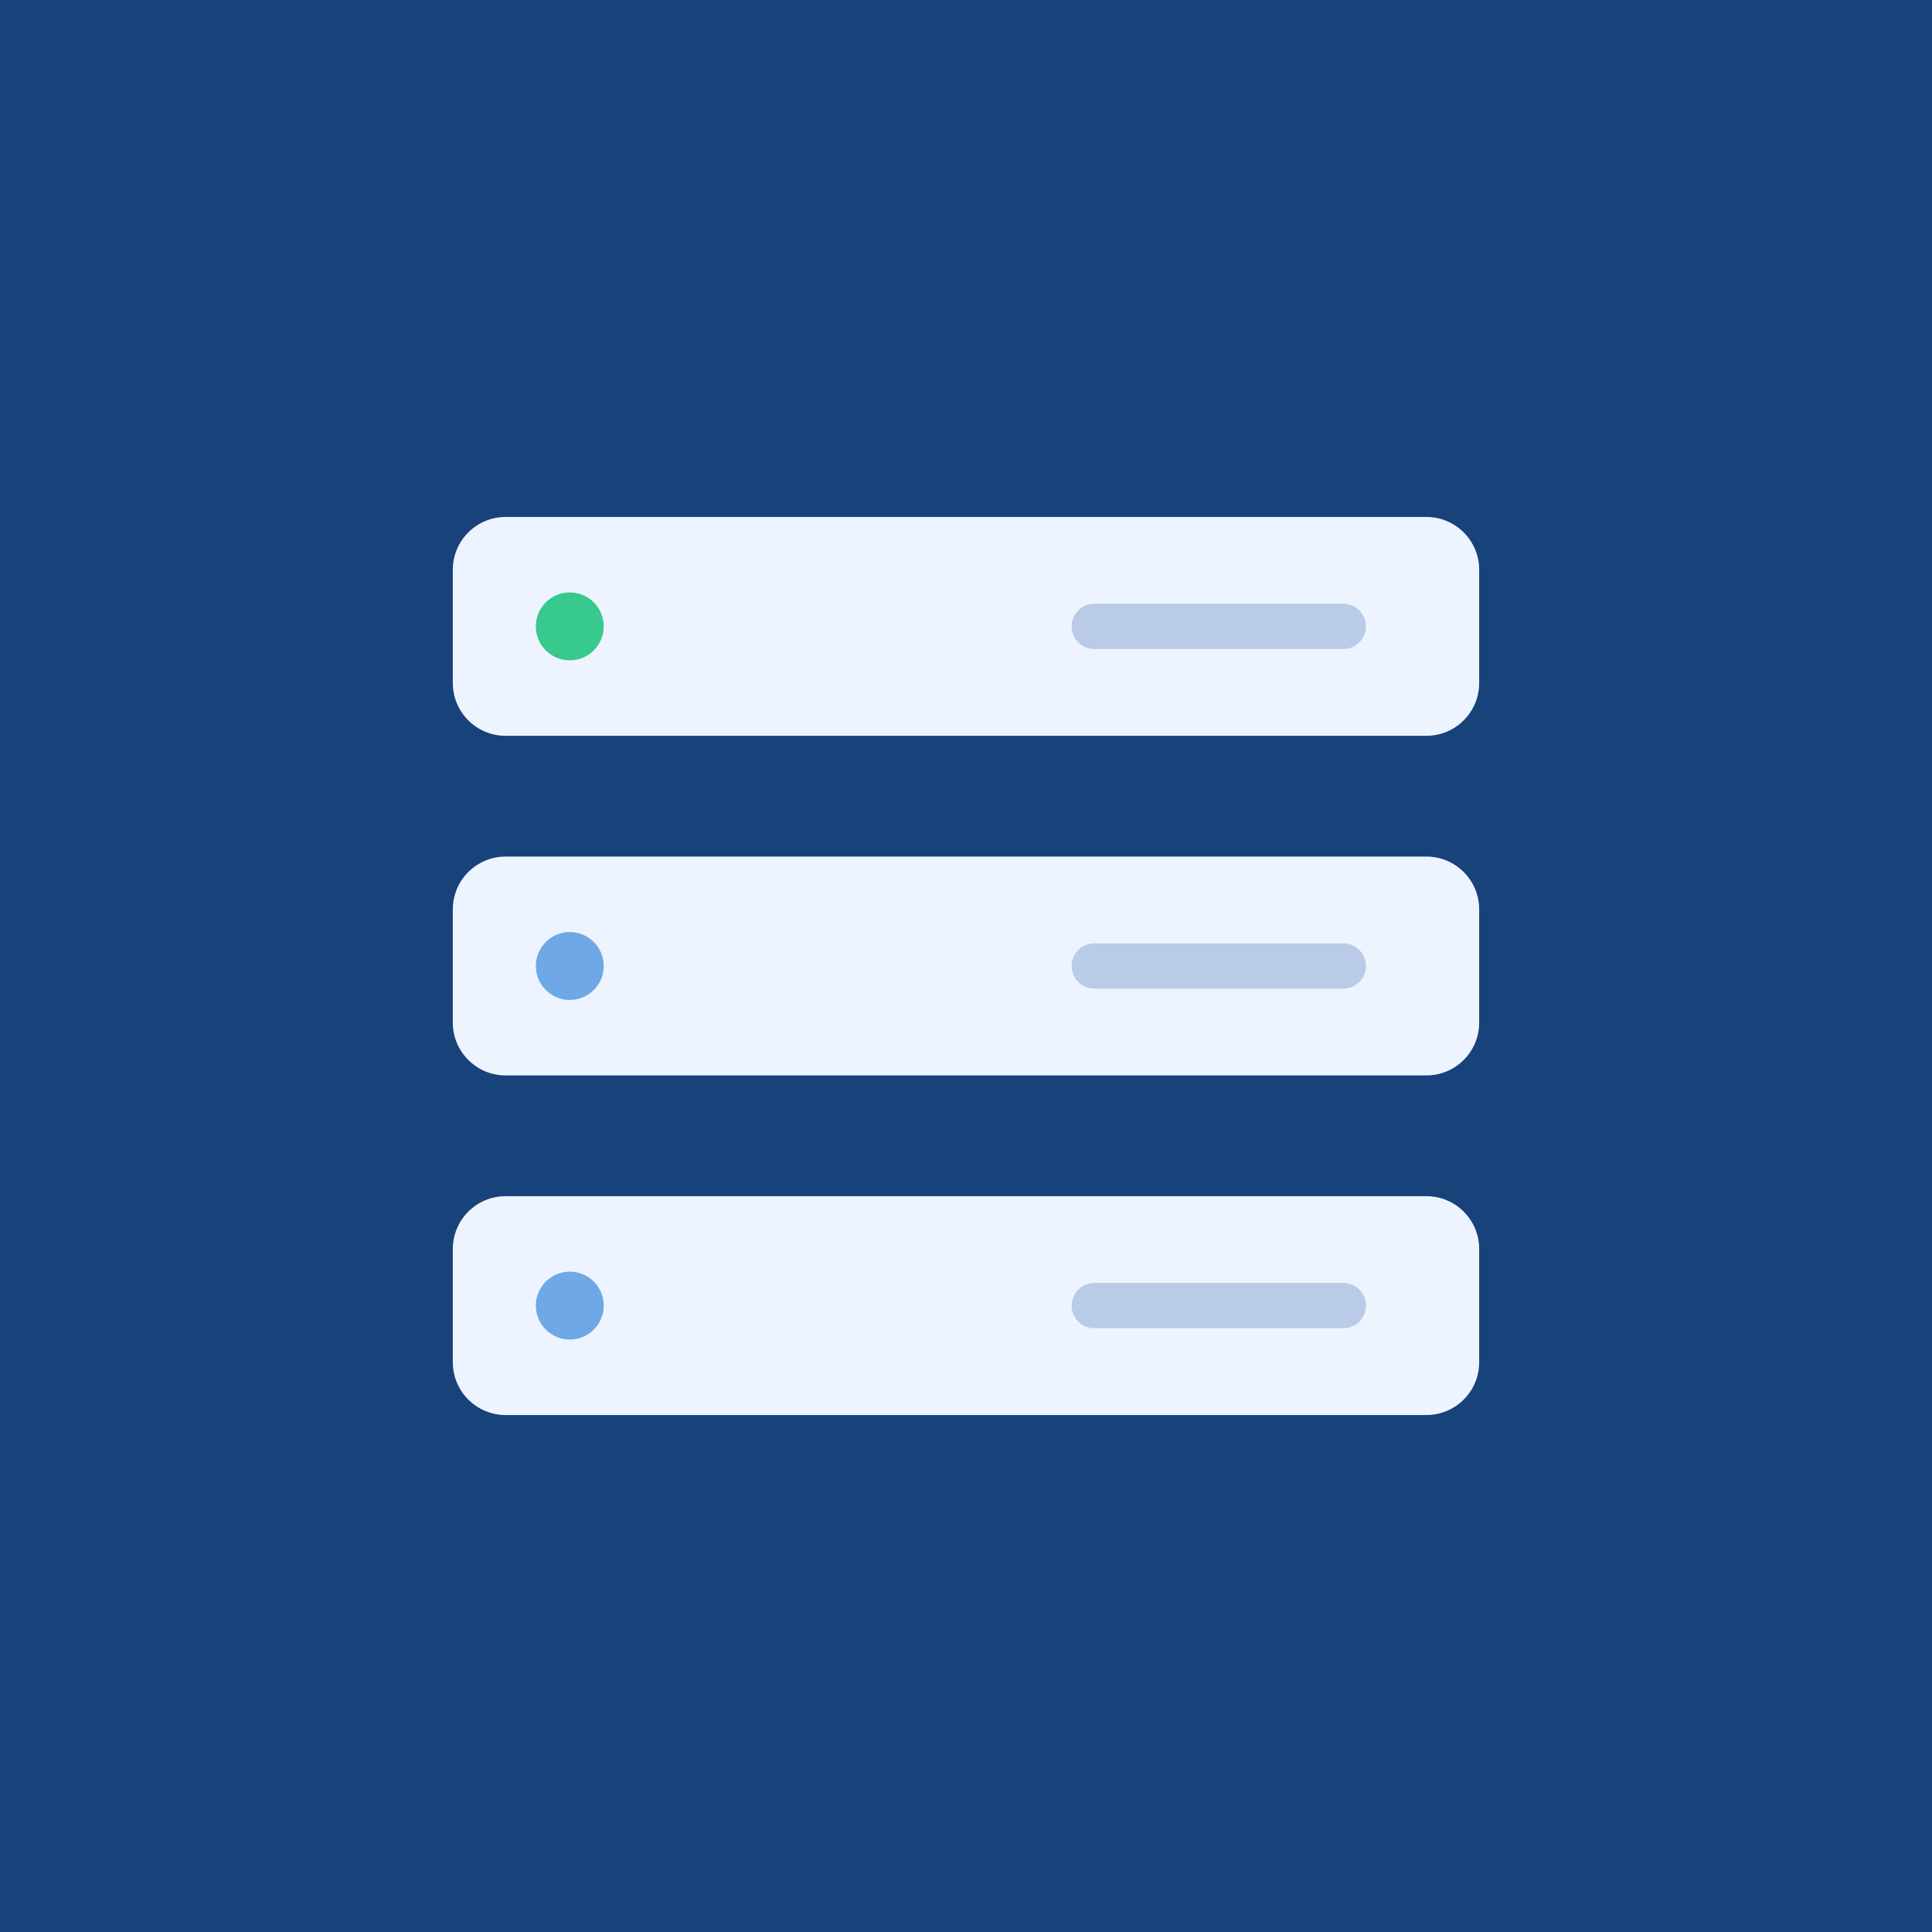
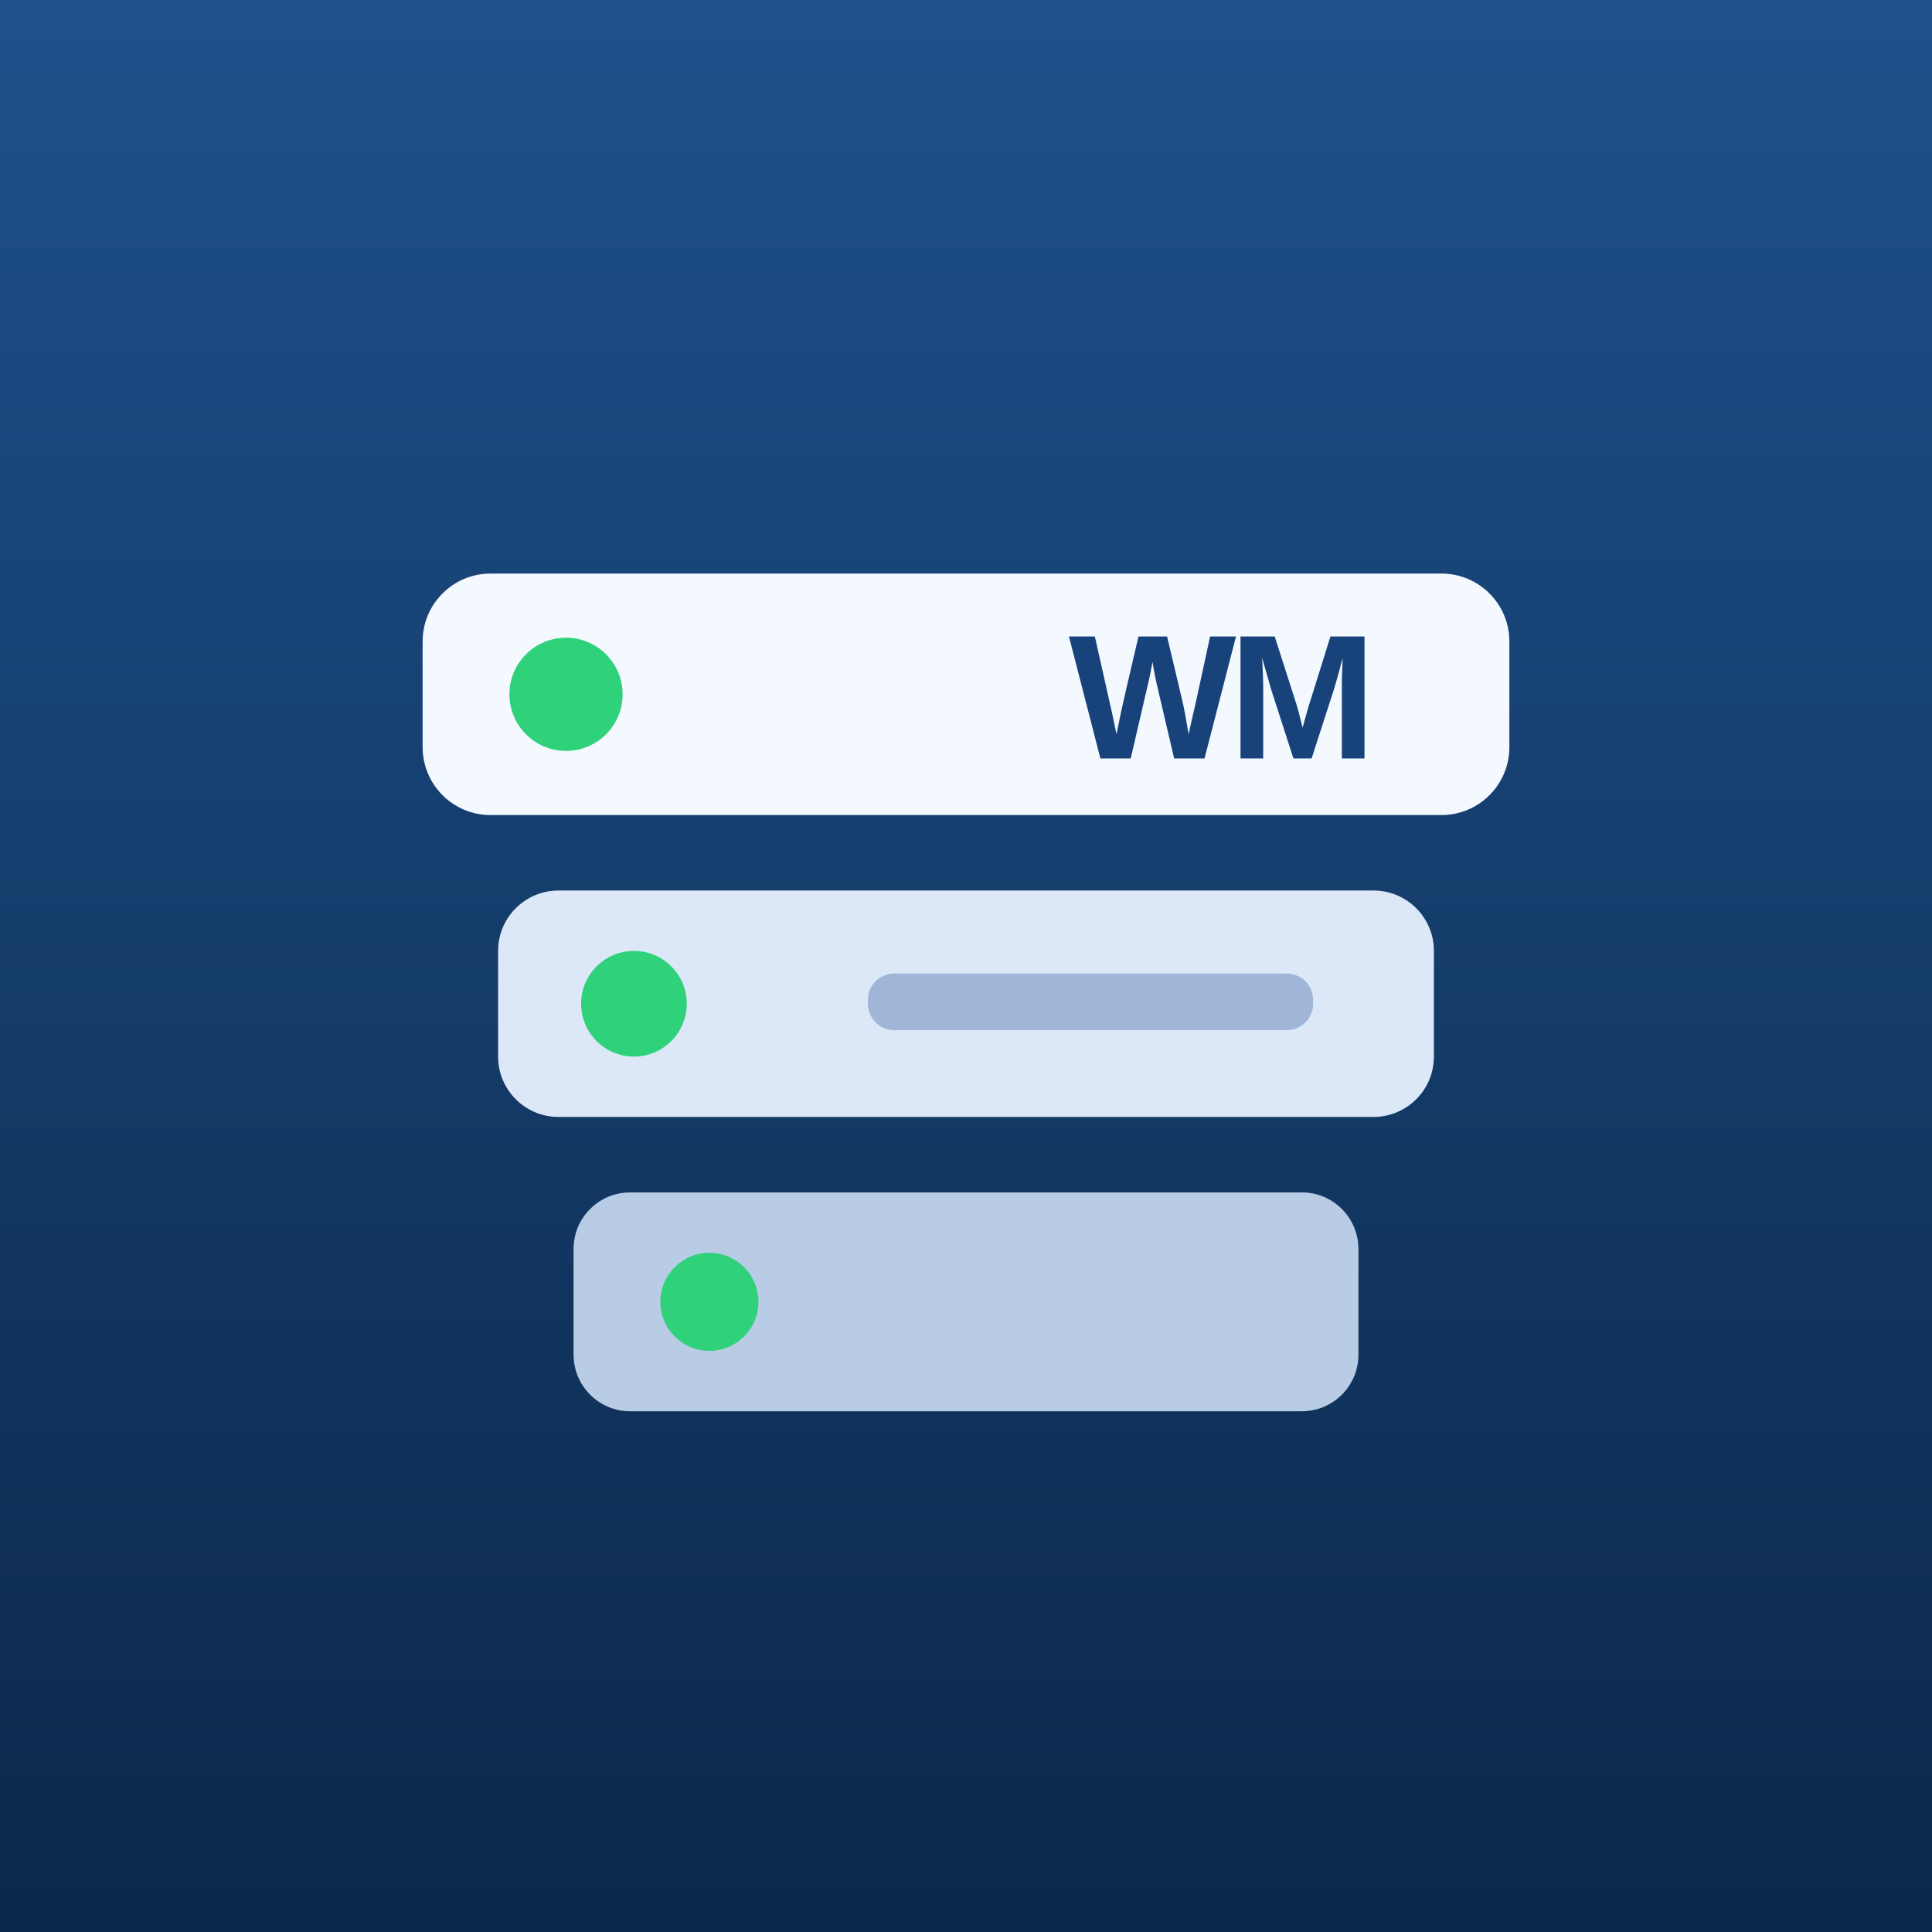
<svg xmlns="http://www.w3.org/2000/svg" viewBox="0 0 512 512">
-   <rect width="512" height="512" fill="#17427A" />
-   <rect x="120" y="137" width="272" height="58" rx="14" fill="#EEF4FF" />
-   <circle cx="151" cy="166" r="9" fill="#37C98D" />
-   <rect x="284" y="160" width="78" height="12" rx="6" fill="#B9CBE6" />
-   <rect x="120" y="227" width="272" height="58" rx="14" fill="#EEF4FF" />
-   <circle cx="151" cy="256" r="9" fill="#6FA8E6" />
-   <rect x="284" y="250" width="78" height="12" rx="6" fill="#B9CBE6" />
-   <rect x="120" y="317" width="272" height="58" rx="14" fill="#EEF4FF" />
-   <circle cx="151" cy="346" r="9" fill="#6FA8E6" />
-   <rect x="284" y="340" width="78" height="12" rx="6" fill="#B9CBE6" />
+   <defs>
+     <linearGradient id="bg" x1="0" y1="0" x2="0" y2="1">
+       <stop offset="0" stop-color="#1E518C" />
+       <stop offset="1" stop-color="#0B2749" />
+     </linearGradient>
+   </defs>
+   <rect width="512" height="512" fill="url(#bg)" />
+   <rect x="152" y="316" width="208" height="58" rx="15" fill="#B9CCE6" />
+   <circle cx="188" cy="345" r="13" fill="#2FD27B" />
+   <rect x="132" y="236" width="248" height="60" rx="16" fill="#DCE8F7" />
+   <circle cx="168" cy="266" r="14" fill="#2FD27B" />
+   <rect x="230" y="258" width="118" height="15" rx="7" fill="#9FB6D6" />
+   <rect x="112" y="152" width="288" height="64" rx="18" fill="#F4F8FF" />
+   <circle cx="150" cy="184" r="15" fill="#2FD27B" />
+   <text x="324" y="201" text-anchor="middle" font-family="Arial, Helvetica, sans-serif" font-weight="700" font-size="47" letter-spacing="-2" fill="#17427A">WM</text>
</svg>
